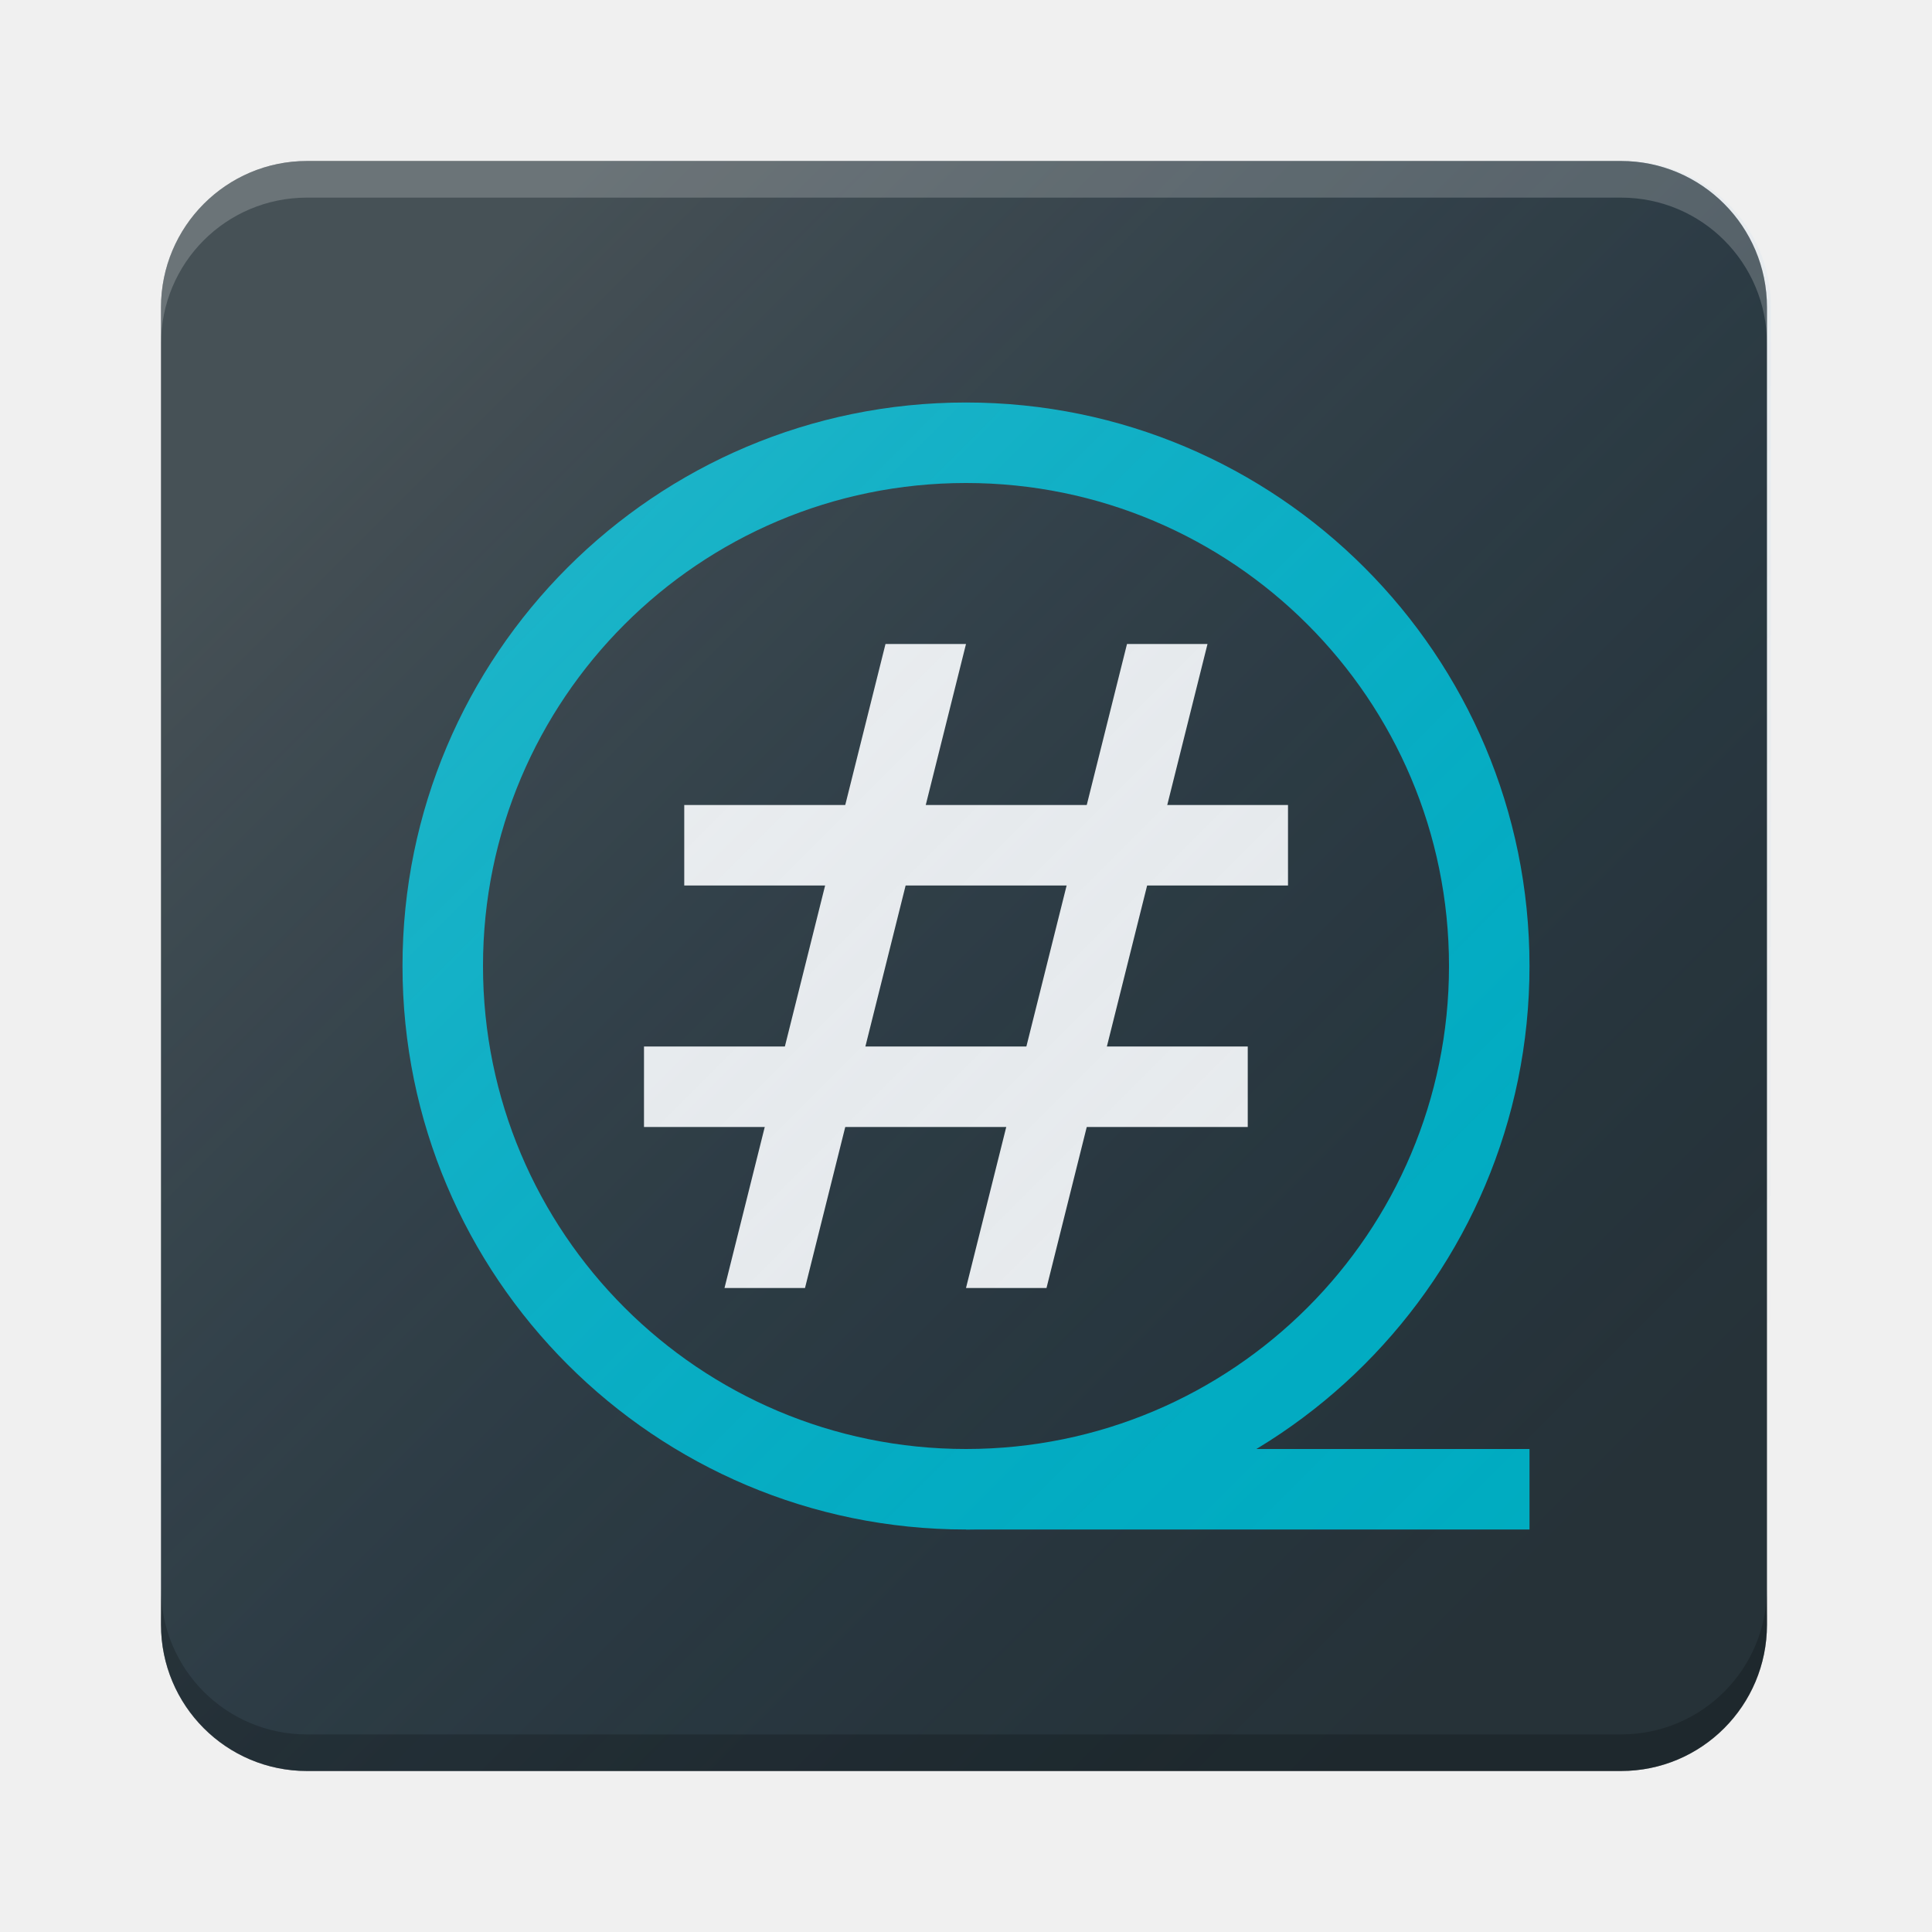
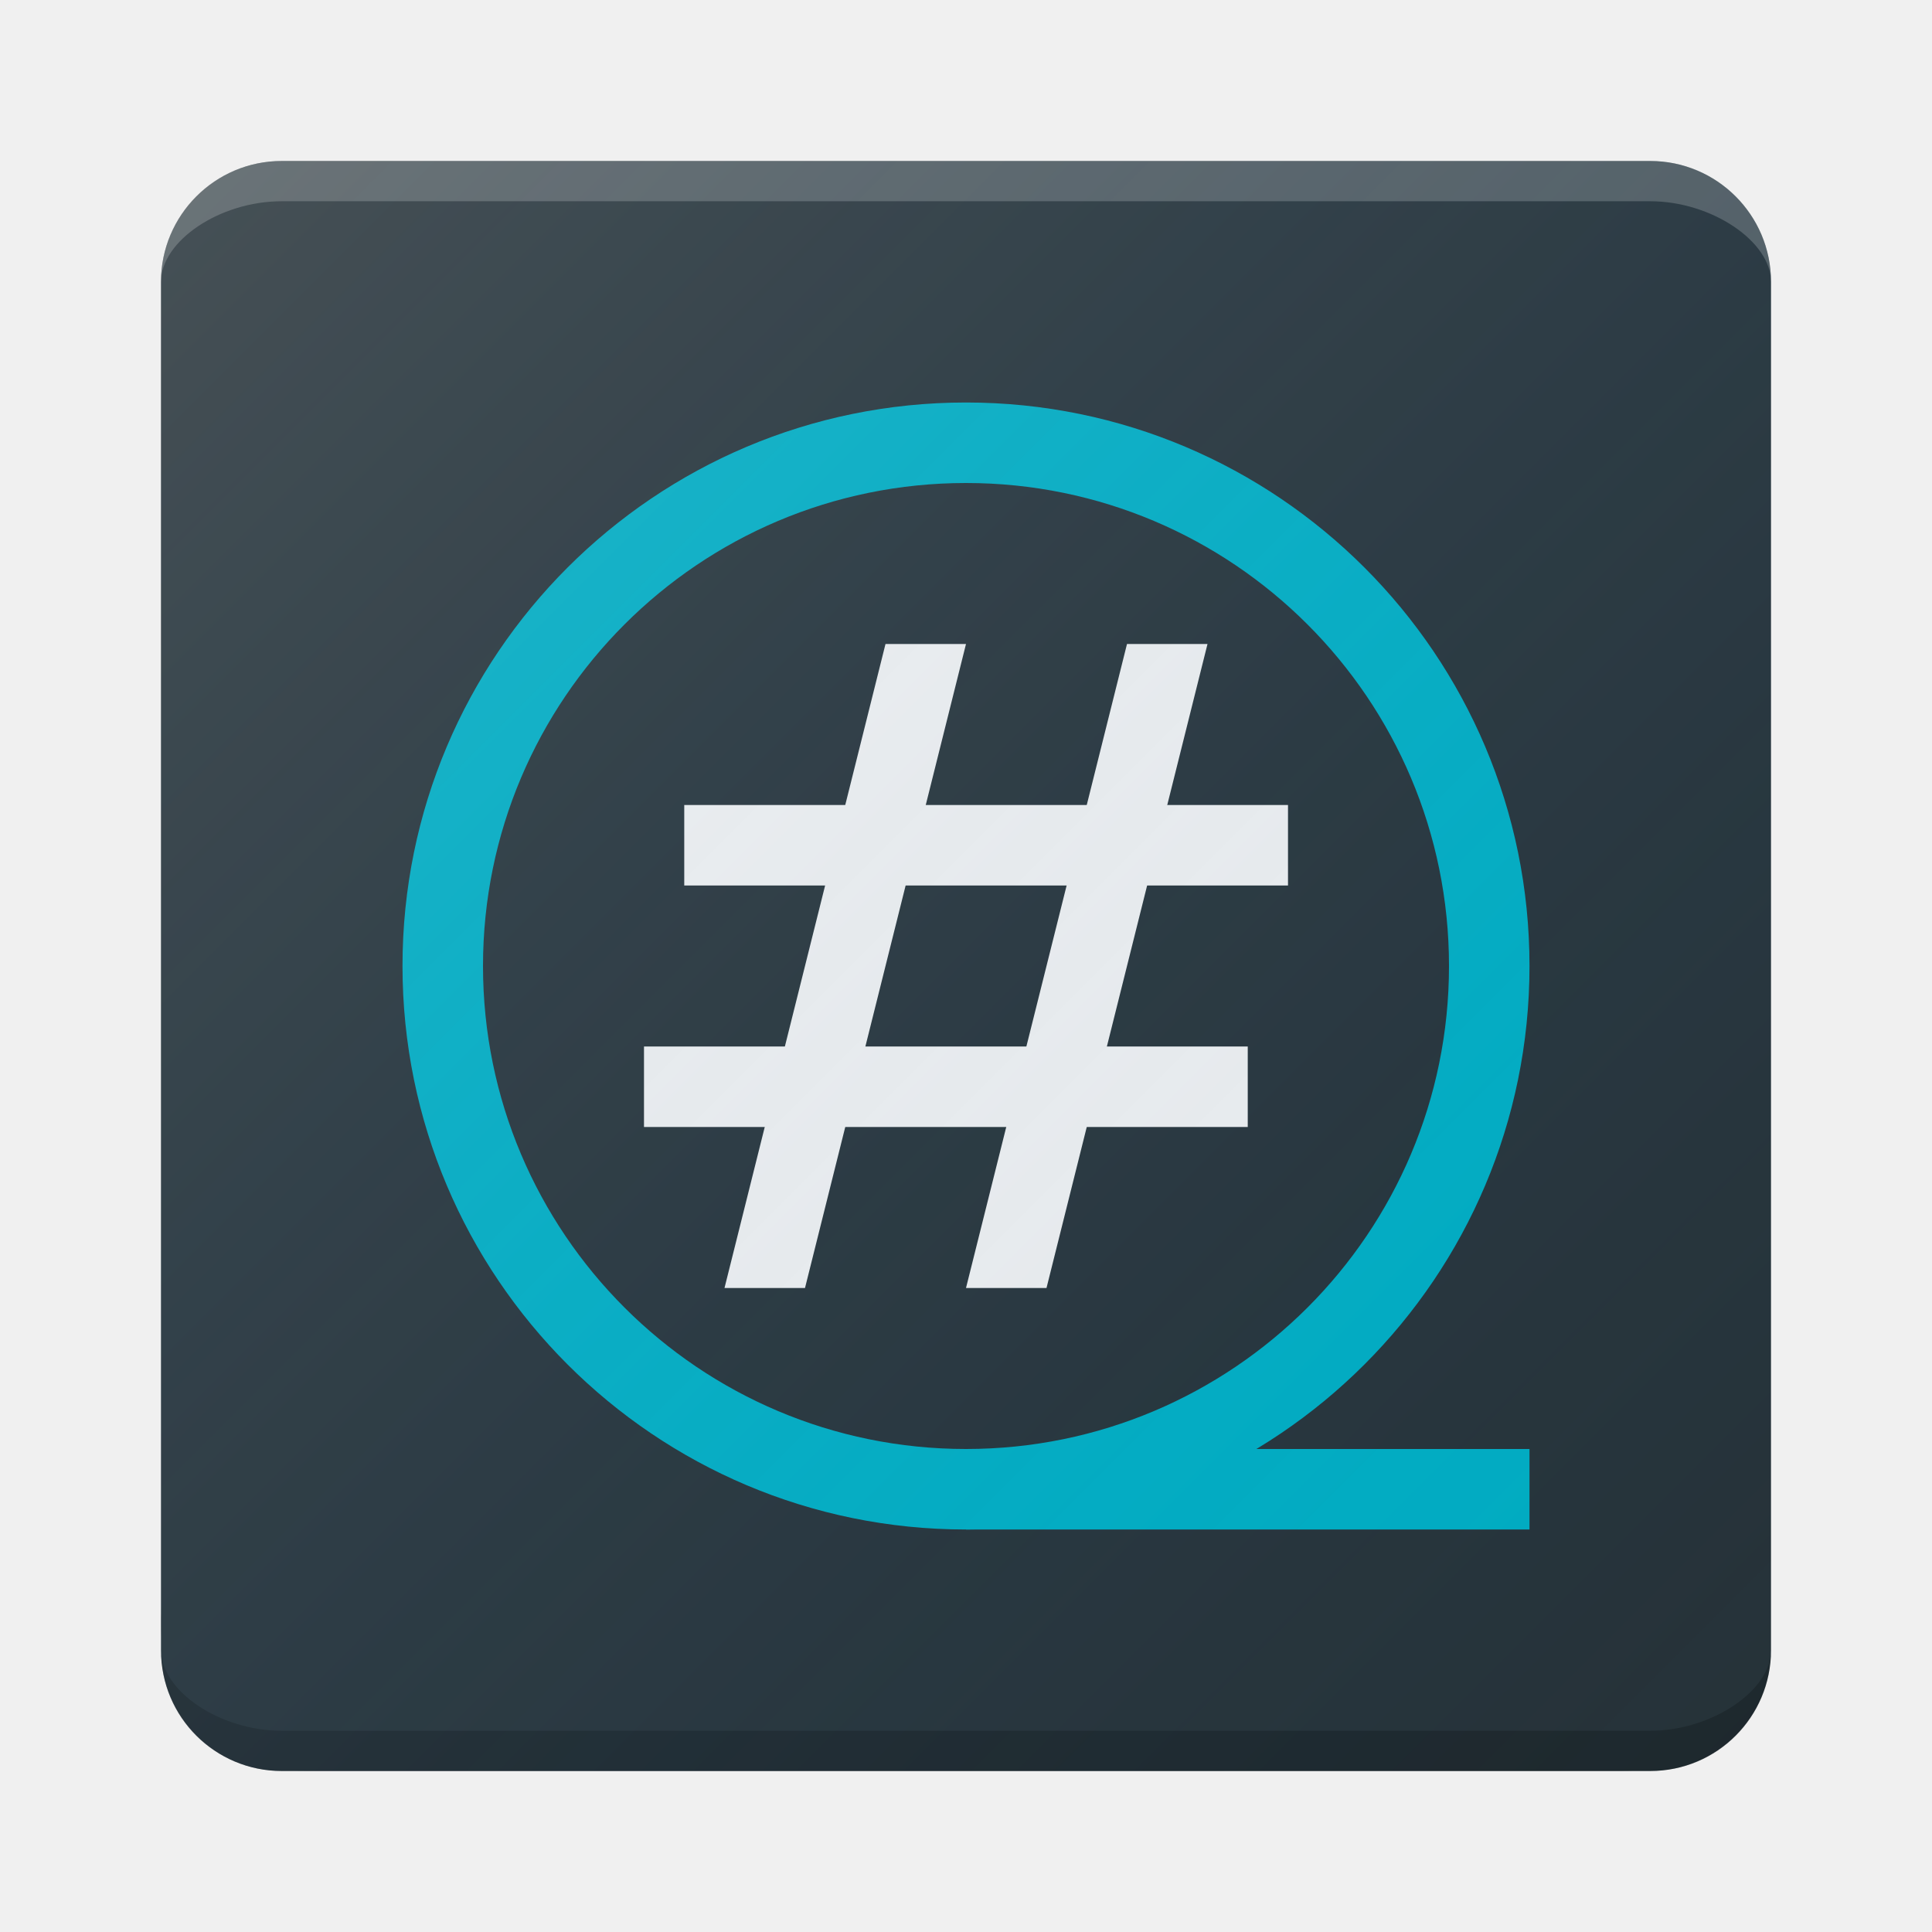
<svg xmlns="http://www.w3.org/2000/svg" xmlns:xlink="http://www.w3.org/1999/xlink" width="48" height="48" viewBox="0 0 48 48" id="svg2" version="1.1">
  <defs id="defs4">
    <filter style="color-interpolation-filters:sRGB" id="filter4630">
      <feFlood flood-opacity="1" flood-color="rgb(0,0,0)" result="flood" id="feFlood4632" />
      <feComposite in="flood" in2="SourceGraphic" operator="in" result="composite1" id="feComposite4634" />
      <feGaussianBlur in="composite1" stdDeviation="0.5" result="blur" id="feGaussianBlur4636" />
      <feOffset dx="0" dy="0.5" result="offset" id="feOffset4638" />
      <feComposite in="SourceGraphic" in2="offset" operator="over" result="composite2" id="feComposite4640" />
    </filter>
    <linearGradient id="linearGradient4165">
      <stop style="stop-color:#ffffff;stop-opacity:0.15" offset="0" id="stop4167" />
      <stop style="stop-color:#177ed5;stop-opacity:0;" offset="1" id="stop4169" />
    </linearGradient>
-     <linearGradient xlink:href="#linearGradient4165" id="linearGradient4171-1" x1="7" y1="1011.362" x2="41" y2="1045.362" gradientUnits="userSpaceOnUse" gradientTransform="matrix(0.8695606,0,0,0.8695642,3.130441,134.1355)" />
+     <linearGradient xlink:href="#linearGradient4165" id="linearGradient4191" x1="-35" y1="967.362" x2="5" y2="1007.362" gradientUnits="userSpaceOnUse" gradientTransform="translate(39,41.00004)" />
  </defs>
  <g id="layer1" transform="translate(0,-1004.362)">
    <path id="path4167" d="M 7.627,1048.362 C 5.618,1048.362 4,1046.74 4,1044.726 l 0,-0.455 c 0,2.014 1.618,3.636 3.627,3.636 l 32.646,0 c 2.01,0 3.627,-1.622 3.627,-3.636 l 0,0.455 c 0,2.015 -1.618,3.636 -3.627,3.636 l -32.646,0 z" style="opacity:1;fill:#000000;fill-opacity:0.2;stroke:none;stroke-width:0;stroke-linecap:butt;stroke-linejoin:miter;stroke-miterlimit:0;stroke-dasharray:none;stroke-opacity:1" />
-     <rect style="opacity:1;fill:#263238;fill-opacity:1;stroke:none;stroke-width:0;stroke-linecap:butt;stroke-linejoin:miter;stroke-miterlimit:0;stroke-dasharray:none;stroke-opacity:1" id="rect4151" width="39.9" height="40" x="4" y="1008.362" rx="3.627" ry="3.636" />
+     <rect style="opacity:1;fill:#263238;fill-opacity:1;stroke:none;stroke-width:0;stroke-linecap:butt;stroke-linejoin:miter;stroke-miterlimit:0;stroke-dasharray:none;stroke-opacity:1" id="rect4151" width="40" height="40" x="4" y="1008.362" rx="3" ry="3" />
    <rect style="opacity:1;fill:#00acc1;fill-opacity:1;stroke:none;stroke-width:2;stroke-linecap:butt;stroke-linejoin:miter;stroke-miterlimit:4;stroke-dasharray:none;stroke-opacity:1" id="rect4154" width="14" height="2" x="24" y="1040.362" />
    <path style="opacity:1;fill:#00acc1;fill-opacity:1;stroke:none;stroke-width:0;stroke-linecap:butt;stroke-linejoin:miter;stroke-miterlimit:0;stroke-dasharray:none;stroke-opacity:1" d="m 24,1014.362 a 14,14 0 0 0 -14,14 14,14 0 0 0 14,14 14,14 0 0 0 14,-14 14,14 0 0 0 -14,-14 z m 0,2 a 12,12 0 0 1 12,12 12,12 0 0 1 -12,12 12,12 0 0 1 -12,-12 12,12 0 0 1 12,-12 z" id="path4153" />
    <path style="fill:#eeeeee;fill-opacity:1;fill-rule:evenodd;stroke:none;stroke-width:1px;stroke-linecap:butt;stroke-linejoin:miter;stroke-opacity:1" d="m 24,1020.362 -2,0 -4,16 2,0 4,-16" id="path3351" />
    <path style="fill:#eeeeee;fill-opacity:1;fill-rule:evenodd;stroke:none;stroke-width:1px;stroke-linecap:butt;stroke-linejoin:miter;stroke-opacity:1" d="m 30,1020.362 -2,0 -4,16 2,0 z" id="path4154" />
    <path style="fill:#eeeeee;fill-opacity:1;fill-rule:evenodd;stroke:none;stroke-width:1px;stroke-linecap:butt;stroke-linejoin:miter;stroke-opacity:1" d="m 32,1026.362 0,-2 -15,0 0,2 15,0" id="path4156" />
    <path style="fill:#eeeeee;fill-opacity:1;fill-rule:evenodd;stroke:none;stroke-width:1px;stroke-linecap:butt;stroke-linejoin:miter;stroke-opacity:1" d="m 31,1030.362 0,2 -15,0 0,-2 15,0" id="path4158" />
-     <path style="fill:url(#linearGradient4171-1);fill-opacity:1;stroke:none;stroke-width:2;stroke-linecap:round;stroke-linejoin:round;stroke-miterlimit:4;stroke-dasharray:none;stroke-opacity:1" d="M 7.636,1008.362 C 5.622,1008.362 4,1009.984 4,1011.999 l 0,16.364 0,16.364 c 0,2.015 1.622,3.636 3.636,3.636 l 16.364,0 16.364,0 c 2.015,0 3.636,-1.622 3.636,-3.636 l 0,-16.364 0,-16.364 c 0,-2.015 -1.622,-3.636 -3.636,-3.636 l -16.364,0 -16.364,0 z" id="circle4163-3" />
-     <path style="opacity:1;fill:#ffffff;fill-opacity:0.2;stroke:none;stroke-width:0;stroke-linecap:butt;stroke-linejoin:miter;stroke-miterlimit:0;stroke-dasharray:none;stroke-opacity:1" d="M 7.627,1008.362 C 5.618,1008.362 4,1009.984 4,1011.999 l 0,0.909 c 0,-2.015 1.618,-3.636 3.627,-3.636 l 32.646,0 c 2.01,0 3.627,1.622 3.627,3.636 l 0,-0.909 c 0,-2.015 -1.618,-3.636 -3.627,-3.636 l -32.646,0 z" id="rect4155" />
-     <path id="path4160" d="M 7.627,1048.362 C 5.618,1048.362 4,1046.74 4,1044.726 l 0,-0.909 c 0,2.015 1.618,3.636 3.627,3.636 l 32.646,0 c 2.01,0 3.627,-1.622 3.627,-3.636 l 0,0.909 c 0,2.015 -1.618,3.636 -3.627,3.636 l -32.646,0 z" style="opacity:1;fill:#000000;fill-opacity:0.2;stroke:none;stroke-width:0;stroke-linecap:butt;stroke-linejoin:miter;stroke-miterlimit:0;stroke-dasharray:none;stroke-opacity:1" />
+     <path style="opacity:1;fill:#ffffff;fill-opacity:0.2;stroke:none;stroke-width:0;stroke-linecap:butt;stroke-linejoin:miter;stroke-miterlimit:0;stroke-dasharray:none;stroke-opacity:1" d="m 6.997,1008.362 c -1.601,0 -2.997,1.27 -2.997,3 0,-1 1.442,-2 3,-2 l 34,0 c 1.525,0 3,1 3,2 0,-1.633 -1.305,-3 -3,-3 z" id="rect4155" />
+     <path style="opacity:1;fill:#000000;fill-opacity:0.2;stroke:none;stroke-width:0;stroke-linecap:butt;stroke-linejoin:miter;stroke-miterlimit:0;stroke-dasharray:none;stroke-opacity:1" d="m 6.999,1048.362 c -1.601,0 -2.997,-1.27 -2.997,-3 0,1 1.442,2 3,2 l 34,0 c 1.525,0 3,-1 3,-2 0,1.633 -1.305,3 -3,3 z" id="rect4155-6" />
+     <rect style="opacity:1;fill:url(#linearGradient4191);fill-opacity:1;stroke:none;stroke-width:0;stroke-linecap:butt;stroke-linejoin:miter;stroke-miterlimit:0;stroke-dasharray:none;stroke-opacity:1" id="rect4151-9" width="40" height="40" x="4" y="1008.362" rx="3" ry="3" />
  </g>
</svg>
